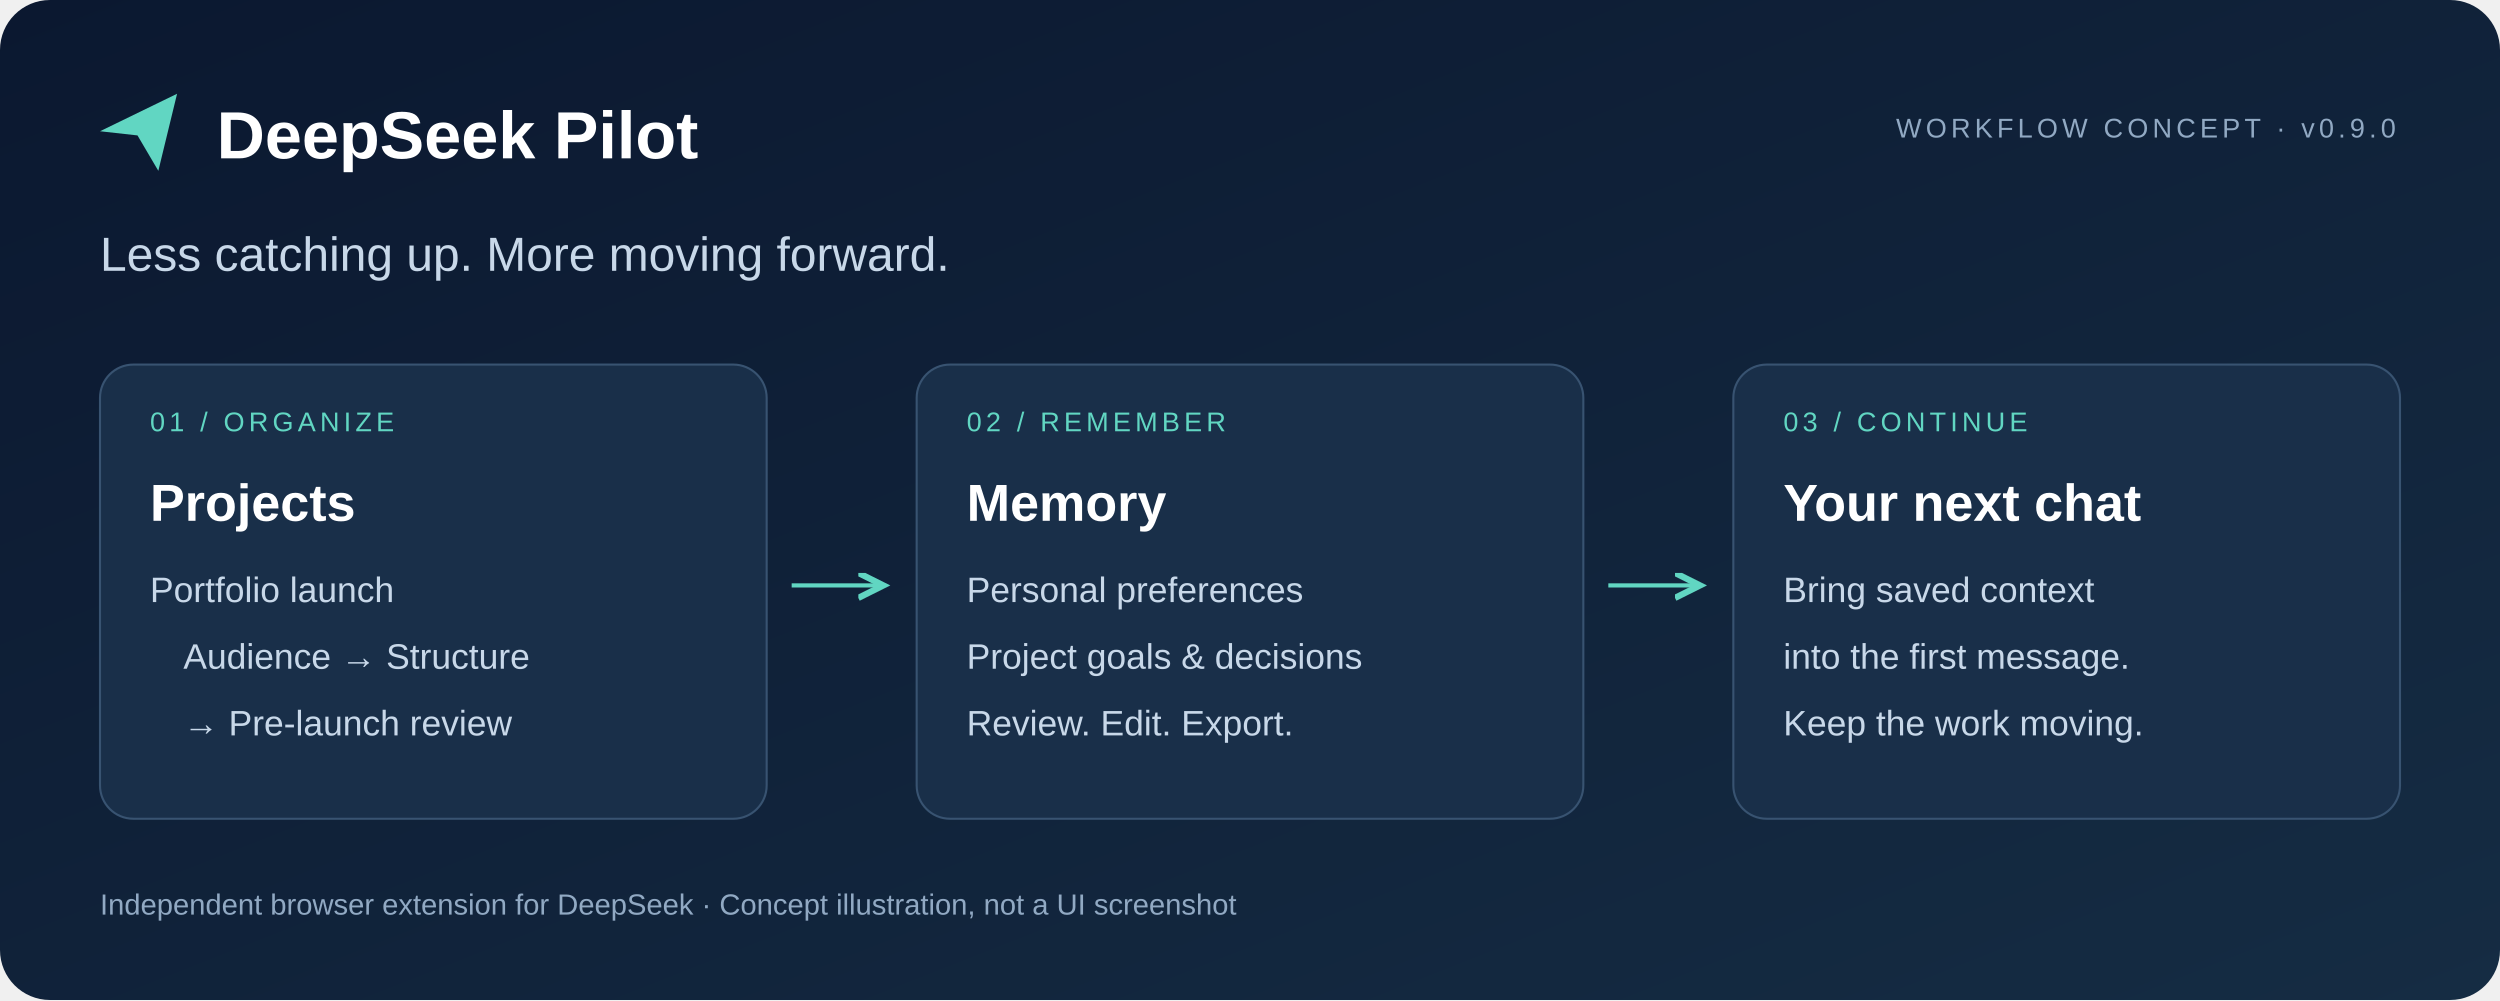
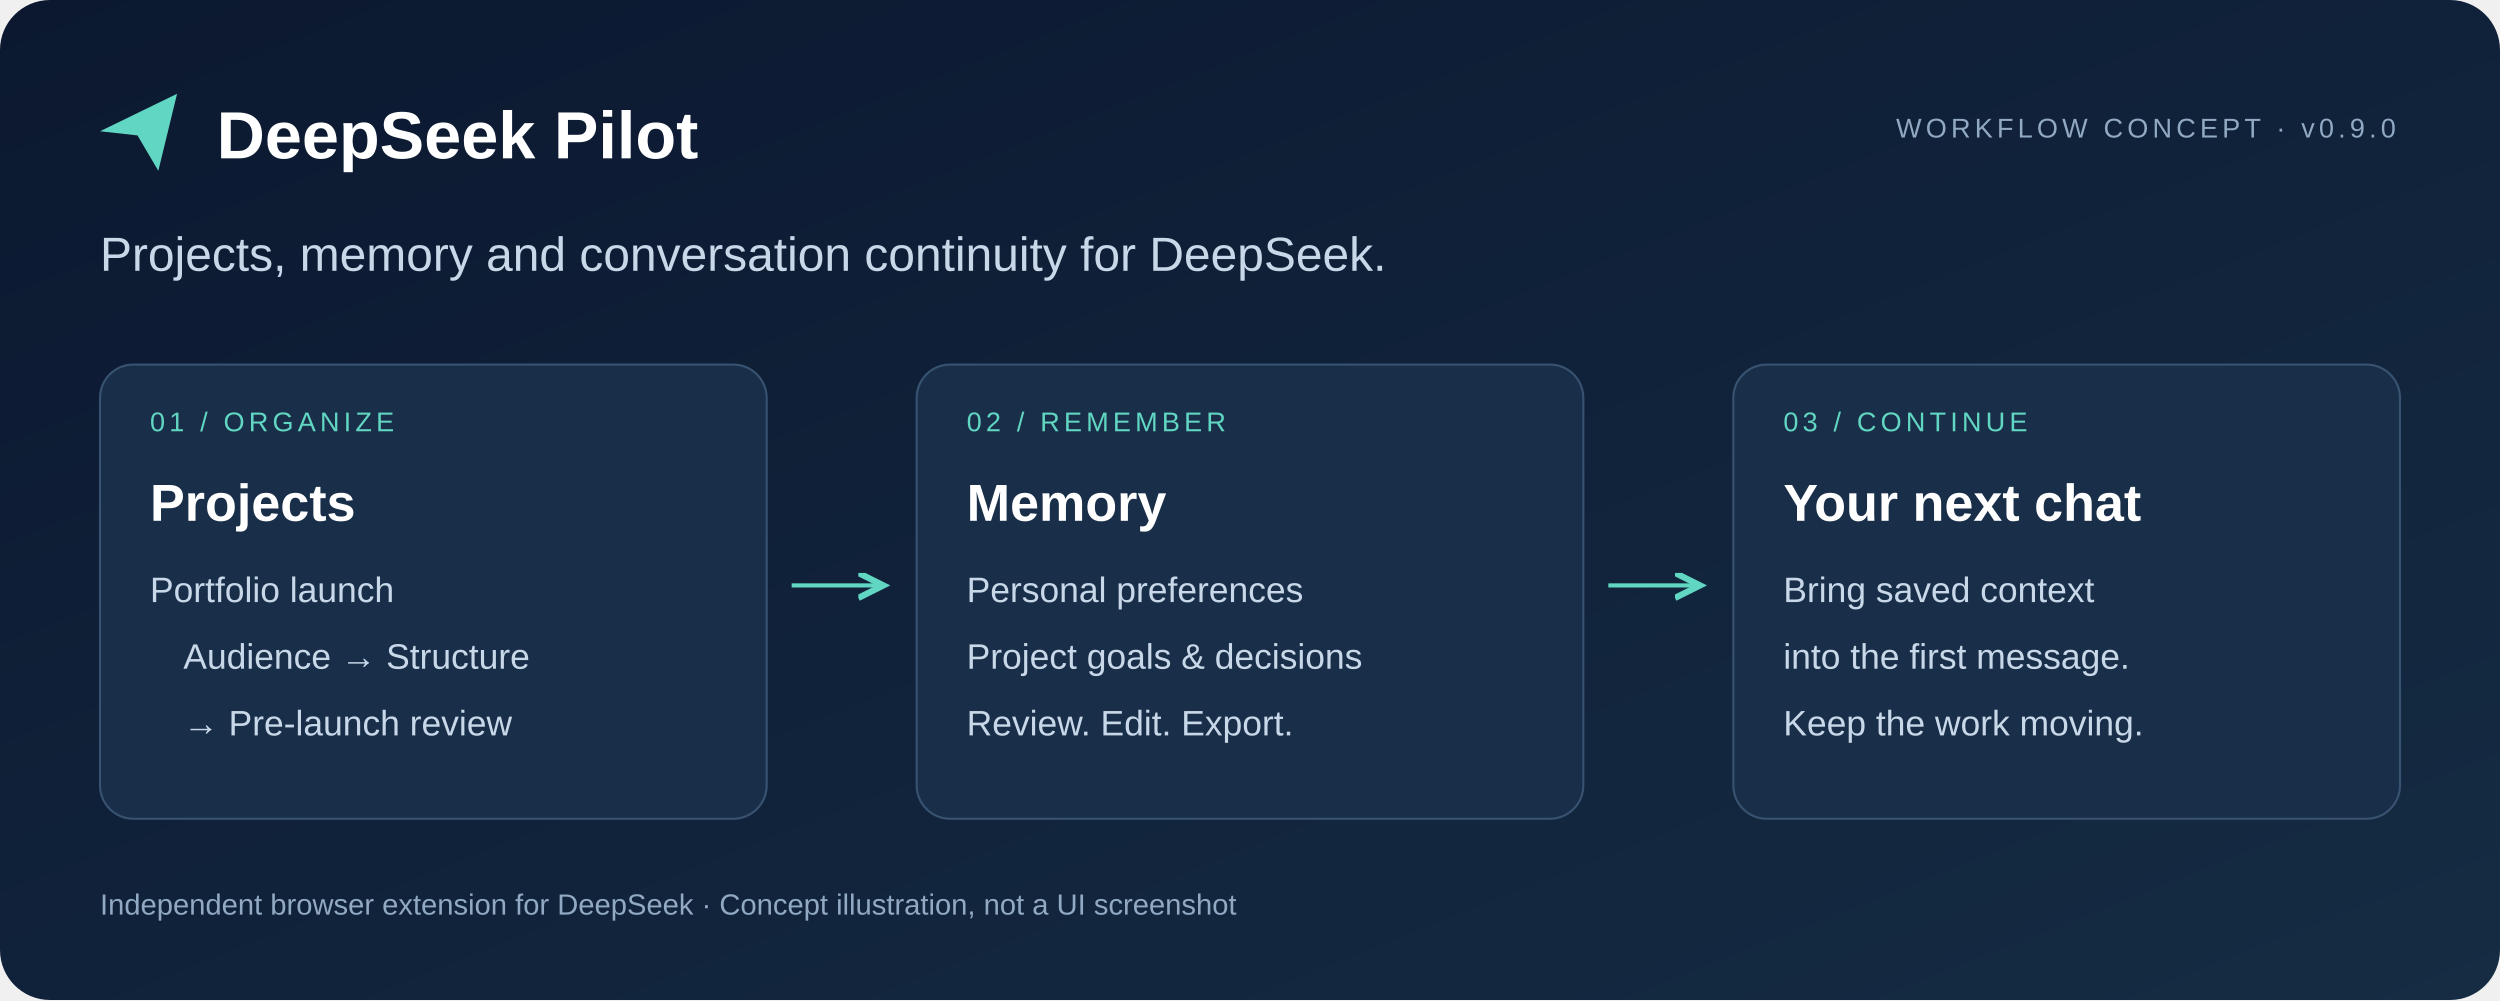
<svg xmlns="http://www.w3.org/2000/svg" width="1200" height="480" viewBox="0 0 1200 480" role="img" aria-labelledby="title desc">
  <defs>
    <linearGradient id="bg" x2="1" y2="1">
      <stop stop-color="#0b1830" />
      <stop offset="1" stop-color="#152c43" />
    </linearGradient>
    <marker id="arrow" markerWidth="8" markerHeight="8" refX="6" refY="3" orient="auto">
      <path d="M0 0L6 3L0 6" fill="none" stroke="#61d6c2" stroke-width="1.5" />
    </marker>
  </defs>
  <rect width="1200" height="480" rx="24" fill="url(#bg)" />
  <g font-family="Segoe UI,Arial,sans-serif">
    <path d="M48 63L85 45L76 82L66 65Z" fill="#61d6c2" />
    <text x="104" y="76" fill="#fff" font-size="32" font-weight="700">DeepSeek Pilot</text>
-     <text x="48" y="130" fill="#c8d8e9" font-size="23">Less catching up. More moving forward.</text>
+     <text x="48" y="130" fill="#c8d8e9" font-size="23">Projects, memory and conversation continuity for DeepSeek.</text>
    <text x="1150" y="66" text-anchor="end" fill="#91a9c3" font-size="13" letter-spacing="2">WORKFLOW CONCEPT · v0.9.0</text>
    <g fill="#192f49" stroke="#385371">
      <rect x="48" y="175" width="320" height="218" rx="16" />
      <rect x="440" y="175" width="320" height="218" rx="16" />
      <rect x="832" y="175" width="320" height="218" rx="16" />
    </g>
    <g fill="#61d6c2" font-size="13" letter-spacing="2">
      <text x="72" y="207">01 / ORGANIZE</text>
      <text x="464" y="207">02 / REMEMBER</text>
      <text x="856" y="207">03 / CONTINUE</text>
    </g>
    <g fill="#fff" font-size="25" font-weight="600">
      <text x="72" y="250">Projects</text>
      <text x="464" y="250">Memory</text>
      <text x="856" y="250">Your next chat</text>
    </g>
    <g fill="#c8d8e9" font-size="17">
      <text x="72" y="289">Portfolio launch</text>
      <text x="88" y="321">Audience → Structure</text>
      <text x="88" y="353">→ Pre-launch review</text>
      <text x="464" y="289">Personal preferences</text>
      <text x="464" y="321">Project goals &amp; decisions</text>
      <text x="464" y="353">Review. Edit. Export.</text>
      <text x="856" y="289">Bring saved context</text>
      <text x="856" y="321">into the first message.</text>
      <text x="856" y="353">Keep the work moving.</text>
    </g>
    <g fill="none" stroke="#61d6c2" stroke-width="2" marker-end="url(#arrow)">
      <path d="M380 281H424" />
      <path d="M772 281H816" />
    </g>
    <text x="48" y="439" fill="#91a9c3" font-size="14">Independent browser extension for DeepSeek · Concept illustration, not a UI screenshot</text>
  </g>
</svg>
